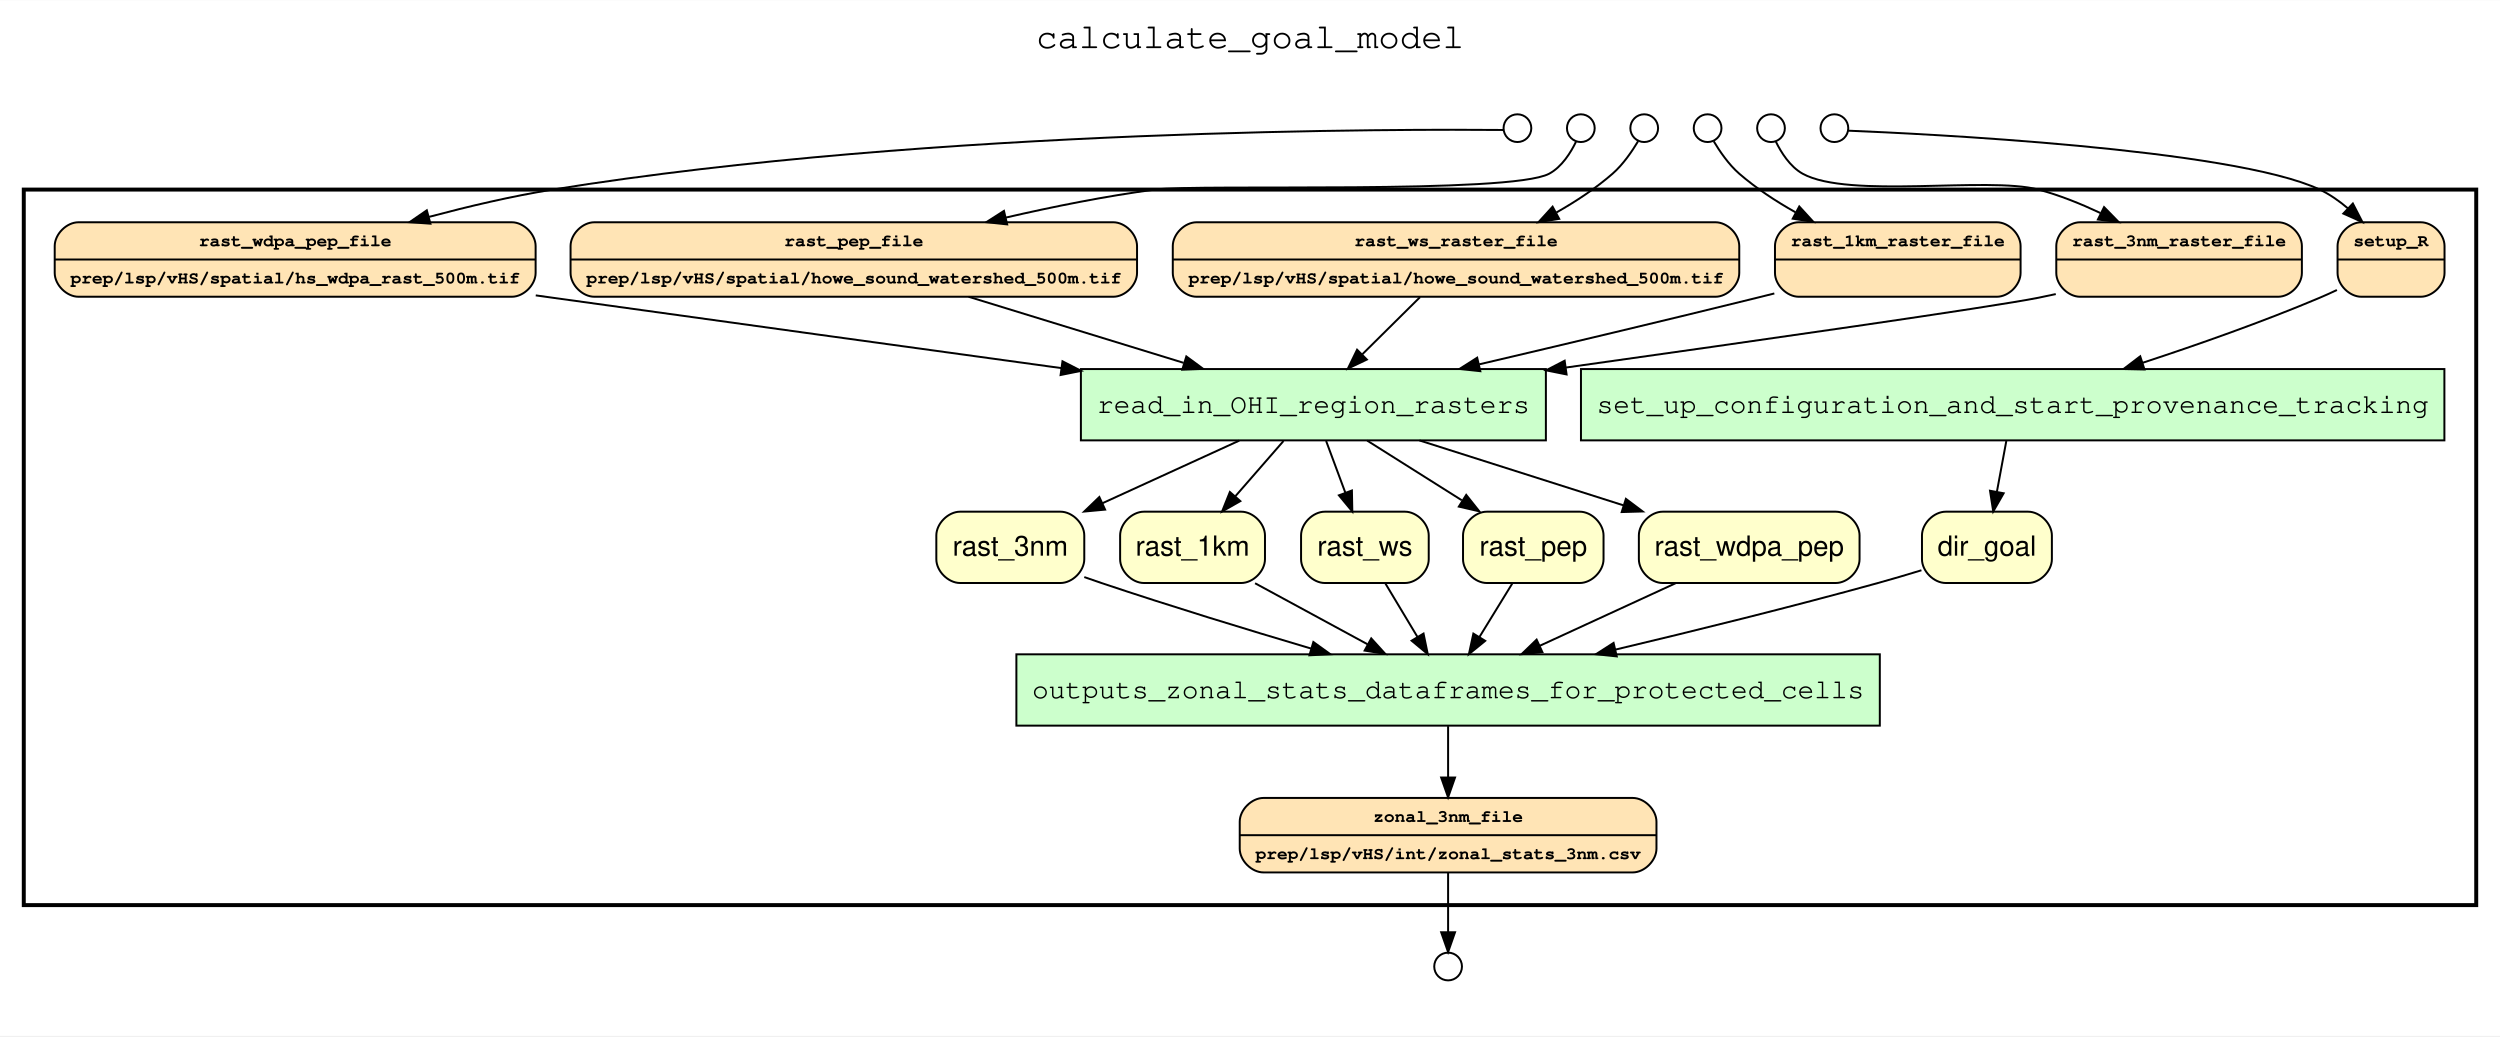
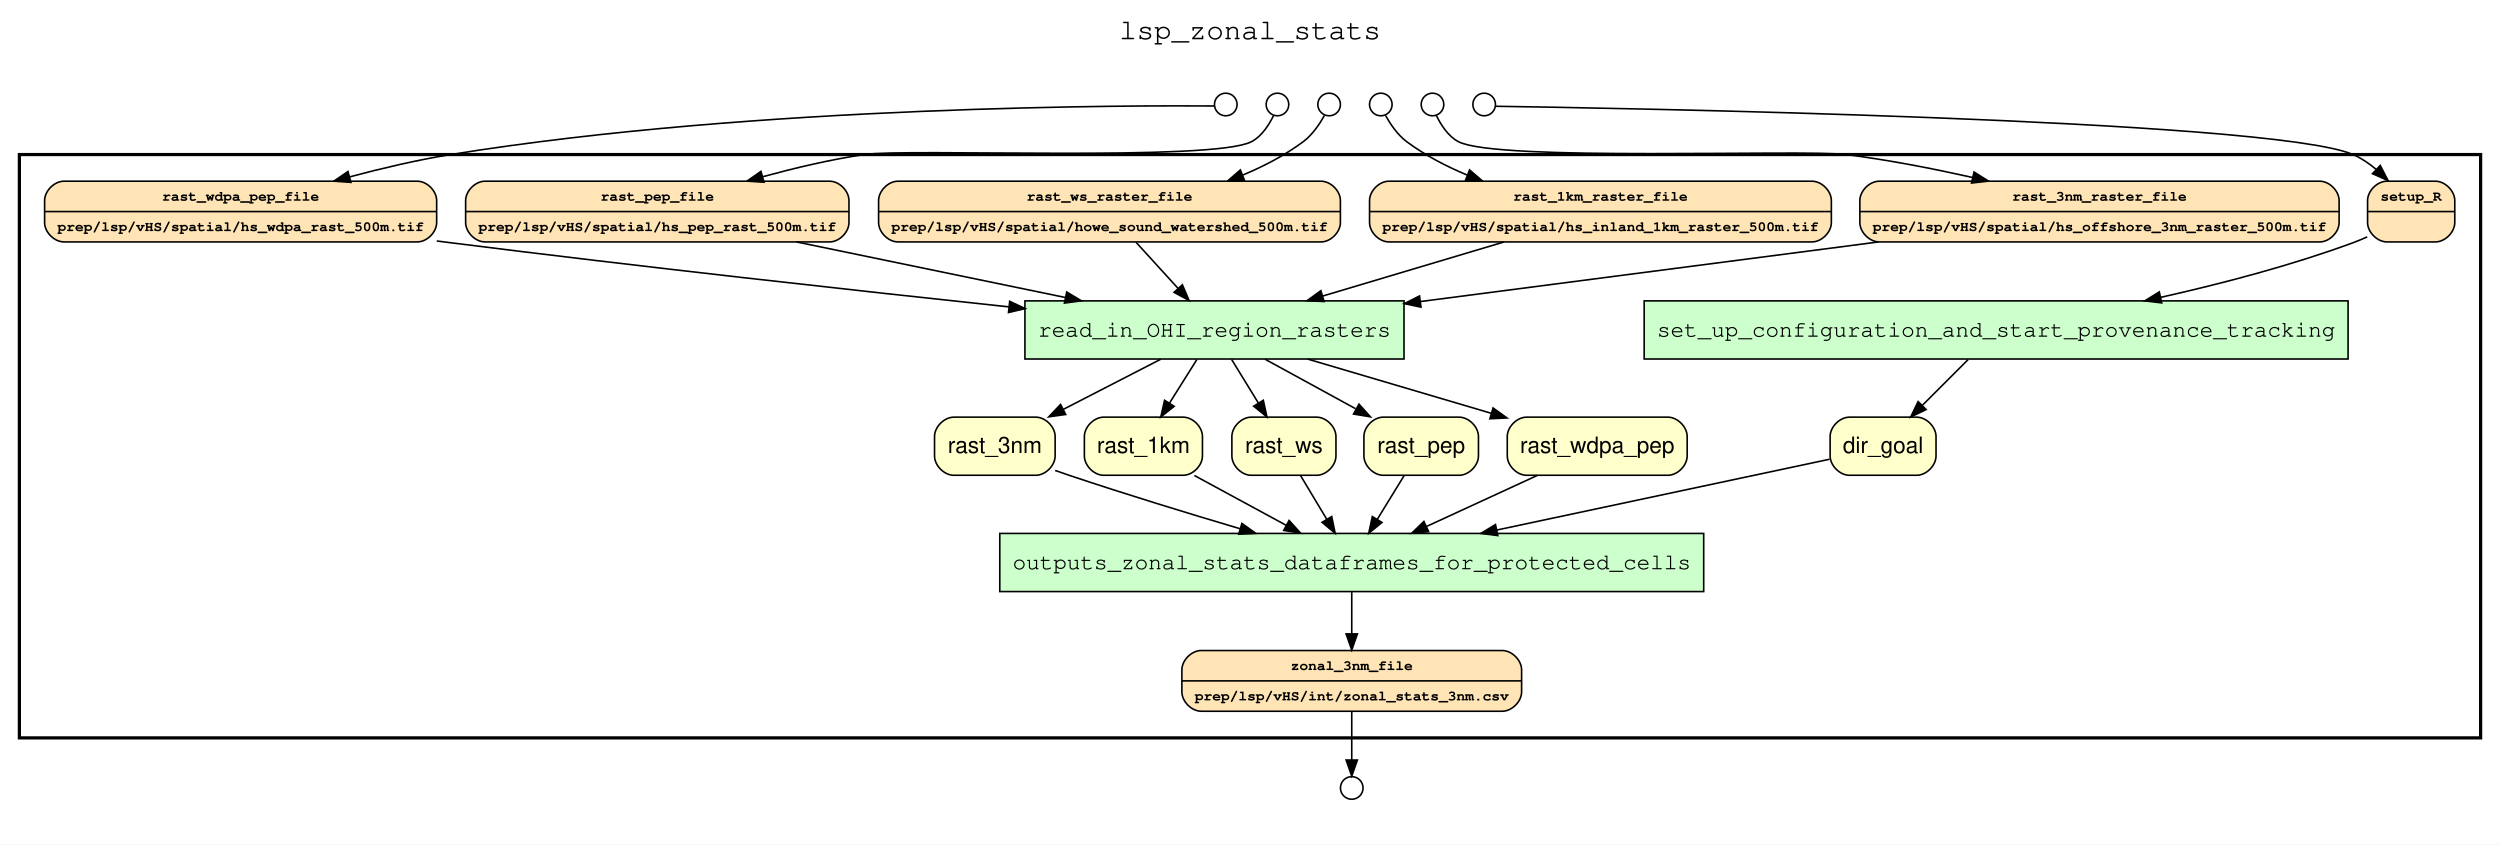
- <svg xmlns="http://www.w3.org/2000/svg" width="1262pt" height="523pt" viewBox="0.00 0.00 1262.00 522.80">
+ <svg xmlns="http://www.w3.org/2000/svg" width="1548pt" height="523pt" viewBox="0.00 0.00 1548.00 522.80">
  <g id="graph0" class="graph" transform="scale(1 1) rotate(0) translate(4 518.8)">
-     <polygon fill="white" stroke="none" points="-4,4 -4,-518.8 1258,-518.8 1258,4 -4,4" />
-     <text text-anchor="middle" x="627" y="-494.6" font-family="Courier,monospace" font-size="18.00">calculate_goal_model</text>
+     <polygon fill="white" stroke="none" points="-4,4 -4,-518.8 1544,-518.8 1544,4 -4,4" />
+     <text text-anchor="middle" x="770" y="-494.6" font-family="Courier,monospace" font-size="18.00">lsp_zonal_stats</text>
    <g id="clust1" class="cluster">
-       <polygon fill="none" stroke="black" stroke-width="2" points="8,-62 8,-423.2 1246,-423.2 1246,-62 8,-62" />
+       <polygon fill="none" stroke="black" stroke-width="2" points="8,-62 8,-423.2 1532,-423.2 1532,-62 8,-62" />
    </g>
    <g id="clust2" class="cluster">
-       <polygon fill="none" stroke="white" stroke-width="2" points="16,-70 16,-415.2 1238,-415.2 1238,-70 16,-70" />
+       <polygon fill="none" stroke="white" stroke-width="2" points="16,-70 16,-415.2 1524,-415.2 1524,-70 16,-70" />
    </g>
    <g id="clust3" class="cluster">
-       <polygon fill="none" stroke="white" stroke-width="2" points="739,-431.2 739,-477.2 945,-477.2 945,-431.2 739,-431.2" />
+       <polygon fill="none" stroke="white" stroke-width="2" points="732,-431.2 732,-477.2 938,-477.2 938,-431.2 732,-431.2" />
    </g>
    <g id="clust4" class="cluster">
-       <polygon fill="none" stroke="white" stroke-width="2" points="747,-439.2 747,-469.2 937,-469.2 937,-439.2 747,-439.2" />
+       <polygon fill="none" stroke="white" stroke-width="2" points="740,-439.2 740,-469.2 930,-469.2 930,-439.2 740,-439.2" />
    </g>
    <g id="clust5" class="cluster">
-       <polygon fill="none" stroke="white" stroke-width="2" points="704,-8 704,-54 750,-54 750,-8 704,-8" />
+       <polygon fill="none" stroke="white" stroke-width="2" points="810,-8 810,-54 856,-54 856,-8 810,-8" />
    </g>
    <g id="clust6" class="cluster">
-       <polygon fill="none" stroke="white" stroke-width="2" points="712,-16 712,-46 742,-46 742,-16 712,-16" />
+       <polygon fill="none" stroke="white" stroke-width="2" points="818,-16 818,-46 848,-46 848,-16 818,-16" />
    </g>
    <g id="node1" class="node">
-       <polygon fill="#ccffcc" stroke="black" points="776.364,-332.6 541.636,-332.6 541.636,-296.6 776.364,-296.6 776.364,-332.6" />
-       <text text-anchor="middle" x="659" y="-310.4" font-family="Courier,monospace" font-size="14.00">read_in_OHI_region_rasters</text>
+       <polygon fill="#ccffcc" stroke="black" points="865.364,-332.6 630.636,-332.6 630.636,-296.6 865.364,-296.6 865.364,-332.6" />
+       <text text-anchor="middle" x="748" y="-310.4" font-family="Courier,monospace" font-size="14.00">read_in_OHI_region_rasters</text>
    </g>
    <g id="node5" class="node">
-       <path fill="#ffffcc" stroke="black" d="M531.343,-260.6C531.343,-260.6 480.657,-260.6 480.657,-260.6 474.657,-260.6 468.657,-254.6 468.657,-248.6 468.657,-248.6 468.657,-236.6 468.657,-236.6 468.657,-230.6 474.657,-224.6 480.657,-224.6 480.657,-224.6 531.343,-224.6 531.343,-224.6 537.343,-224.6 543.343,-230.6 543.343,-236.6 543.343,-236.6 543.343,-248.6 543.343,-248.6 543.343,-254.6 537.343,-260.6 531.343,-260.6" />
-       <text text-anchor="middle" x="506" y="-238.4" font-family="Helvetica,sans-Serif" font-size="14.00">rast_3nm</text>
+       <path fill="#ffffcc" stroke="black" d="M637.343,-260.6C637.343,-260.6 586.657,-260.6 586.657,-260.6 580.657,-260.6 574.657,-254.6 574.657,-248.6 574.657,-248.6 574.657,-236.6 574.657,-236.6 574.657,-230.6 580.657,-224.6 586.657,-224.6 586.657,-224.6 637.343,-224.6 637.343,-224.6 643.343,-224.6 649.343,-230.6 649.343,-236.6 649.343,-236.6 649.343,-248.6 649.343,-248.6 649.343,-254.6 643.343,-260.6 637.343,-260.6" />
+       <text text-anchor="middle" x="612" y="-238.4" font-family="Helvetica,sans-Serif" font-size="14.00">rast_3nm</text>
    </g>
    <g id="edge14" class="edge">
-       <path fill="none" stroke="black" d="M621.572,-296.476C600.749,-286.949 574.646,-275.007 552.519,-264.883" />
-       <polygon fill="black" stroke="black" points="553.856,-261.646 543.306,-260.668 550.944,-268.011 553.856,-261.646" />
+       <path fill="none" stroke="black" d="M714.731,-296.476C696.537,-287.112 673.809,-275.414 654.36,-265.403" />
+       <polygon fill="black" stroke="black" points="655.89,-262.254 645.397,-260.79 652.687,-268.478 655.89,-262.254" />
    </g>
    <g id="node6" class="node">
-       <path fill="#ffffcc" stroke="black" d="M622.561,-260.6C622.561,-260.6 573.439,-260.6 573.439,-260.6 567.439,-260.6 561.439,-254.6 561.439,-248.6 561.439,-248.6 561.439,-236.6 561.439,-236.6 561.439,-230.6 567.439,-224.6 573.439,-224.6 573.439,-224.6 622.561,-224.6 622.561,-224.6 628.561,-224.6 634.561,-230.6 634.561,-236.6 634.561,-236.6 634.561,-248.6 634.561,-248.6 634.561,-254.6 628.561,-260.6 622.561,-260.6" />
-       <text text-anchor="middle" x="598" y="-238.4" font-family="Helvetica,sans-Serif" font-size="14.00">rast_1km</text>
+       <path fill="#ffffcc" stroke="black" d="M728.561,-260.6C728.561,-260.6 679.439,-260.6 679.439,-260.6 673.439,-260.6 667.439,-254.6 667.439,-248.6 667.439,-248.6 667.439,-236.6 667.439,-236.6 667.439,-230.6 673.439,-224.6 679.439,-224.6 679.439,-224.6 728.561,-224.6 728.561,-224.6 734.561,-224.6 740.561,-230.6 740.561,-236.6 740.561,-236.6 740.561,-248.6 740.561,-248.6 740.561,-254.6 734.561,-260.6 728.561,-260.6" />
+       <text text-anchor="middle" x="704" y="-238.4" font-family="Helvetica,sans-Serif" font-size="14.00">rast_1km</text>
    </g>
    <g id="edge15" class="edge">
-       <path fill="none" stroke="black" d="M643.921,-296.297C636.608,-287.905 627.69,-277.67 619.665,-268.461" />
-       <polygon fill="black" stroke="black" points="622.114,-265.944 612.905,-260.704 616.836,-270.543 622.114,-265.944" />
+       <path fill="none" stroke="black" d="M737.124,-296.297C732.008,-288.159 725.805,-278.289 720.155,-269.301" />
+       <polygon fill="black" stroke="black" points="723.036,-267.308 714.751,-260.704 717.11,-271.033 723.036,-267.308" />
    </g>
    <g id="node7" class="node">
-       <path fill="#ffffcc" stroke="black" d="M705.223,-260.6C705.223,-260.6 664.777,-260.6 664.777,-260.6 658.777,-260.6 652.777,-254.6 652.777,-248.6 652.777,-248.6 652.777,-236.6 652.777,-236.6 652.777,-230.6 658.777,-224.6 664.777,-224.6 664.777,-224.6 705.223,-224.6 705.223,-224.6 711.223,-224.6 717.223,-230.6 717.223,-236.6 717.223,-236.6 717.223,-248.6 717.223,-248.6 717.223,-254.6 711.223,-260.6 705.223,-260.6" />
-       <text text-anchor="middle" x="685" y="-238.4" font-family="Helvetica,sans-Serif" font-size="14.00">rast_ws</text>
+       <path fill="#ffffcc" stroke="black" d="M811.223,-260.6C811.223,-260.6 770.777,-260.6 770.777,-260.6 764.777,-260.6 758.777,-254.6 758.777,-248.6 758.777,-248.6 758.777,-236.6 758.777,-236.6 758.777,-230.6 764.777,-224.6 770.777,-224.6 770.777,-224.6 811.223,-224.6 811.223,-224.6 817.223,-224.6 823.223,-230.6 823.223,-236.6 823.223,-236.6 823.223,-248.6 823.223,-248.6 823.223,-254.6 817.223,-260.6 811.223,-260.6" />
+       <text text-anchor="middle" x="791" y="-238.4" font-family="Helvetica,sans-Serif" font-size="14.00">rast_ws</text>
    </g>
    <g id="edge16" class="edge">
-       <path fill="none" stroke="black" d="M665.427,-296.297C668.355,-288.413 671.887,-278.904 675.14,-270.146" />
-       <polygon fill="black" stroke="black" points="678.446,-271.297 678.647,-260.704 671.884,-268.86 678.446,-271.297" />
+       <path fill="none" stroke="black" d="M758.629,-296.297C763.628,-288.159 769.691,-278.289 775.212,-269.301" />
+       <polygon fill="black" stroke="black" points="778.241,-271.057 780.493,-260.704 772.277,-267.393 778.241,-271.057" />
    </g>
    <g id="node8" class="node">
-       <path fill="#ffffcc" stroke="black" d="M793.466,-260.6C793.466,-260.6 746.534,-260.6 746.534,-260.6 740.534,-260.6 734.534,-254.6 734.534,-248.6 734.534,-248.6 734.534,-236.6 734.534,-236.6 734.534,-230.6 740.534,-224.6 746.534,-224.6 746.534,-224.6 793.466,-224.6 793.466,-224.6 799.466,-224.6 805.466,-230.6 805.466,-236.6 805.466,-236.6 805.466,-248.6 805.466,-248.6 805.466,-254.6 799.466,-260.6 793.466,-260.6" />
-       <text text-anchor="middle" x="770" y="-238.4" font-family="Helvetica,sans-Serif" font-size="14.00">rast_pep</text>
+       <path fill="#ffffcc" stroke="black" d="M899.466,-260.6C899.466,-260.6 852.534,-260.6 852.534,-260.6 846.534,-260.6 840.534,-254.6 840.534,-248.6 840.534,-248.6 840.534,-236.6 840.534,-236.6 840.534,-230.6 846.534,-224.6 852.534,-224.6 852.534,-224.6 899.466,-224.6 899.466,-224.6 905.466,-224.6 911.466,-230.6 911.466,-236.6 911.466,-236.6 911.466,-248.6 911.466,-248.6 911.466,-254.6 905.466,-260.6 899.466,-260.6" />
+       <text text-anchor="middle" x="876" y="-238.4" font-family="Helvetica,sans-Serif" font-size="14.00">rast_pep</text>
    </g>
    <g id="edge17" class="edge">
-       <path fill="none" stroke="black" d="M686.154,-296.476C700.533,-287.408 718.381,-276.152 733.91,-266.359" />
-       <polygon fill="black" stroke="black" points="736.15,-269.084 742.742,-260.79 732.416,-263.164 736.15,-269.084" />
+       <path fill="none" stroke="black" d="M779.312,-296.476C796.203,-287.239 817.247,-275.731 835.385,-265.812" />
+       <polygon fill="black" stroke="black" points="837.473,-268.659 844.567,-260.79 834.114,-262.517 837.473,-268.659" />
    </g>
    <g id="node9" class="node">
-       <path fill="#ffffcc" stroke="black" d="M922.702,-260.6C922.702,-260.6 835.298,-260.6 835.298,-260.6 829.298,-260.6 823.298,-254.6 823.298,-248.6 823.298,-248.6 823.298,-236.6 823.298,-236.6 823.298,-230.6 829.298,-224.6 835.298,-224.6 835.298,-224.6 922.702,-224.6 922.702,-224.6 928.702,-224.6 934.702,-230.6 934.702,-236.6 934.702,-236.6 934.702,-248.6 934.702,-248.6 934.702,-254.6 928.702,-260.6 922.702,-260.6" />
-       <text text-anchor="middle" x="879" y="-238.4" font-family="Helvetica,sans-Serif" font-size="14.00">rast_wdpa_pep</text>
+       <path fill="#ffffcc" stroke="black" d="M1028.7,-260.6C1028.7,-260.6 941.298,-260.6 941.298,-260.6 935.298,-260.6 929.298,-254.6 929.298,-248.6 929.298,-248.6 929.298,-236.6 929.298,-236.6 929.298,-230.6 935.298,-224.6 941.298,-224.6 941.298,-224.6 1028.7,-224.6 1028.7,-224.6 1034.7,-224.6 1040.7,-230.6 1040.7,-236.6 1040.7,-236.6 1040.7,-248.6 1040.7,-248.6 1040.7,-254.6 1034.7,-260.6 1028.7,-260.6" />
+       <text text-anchor="middle" x="985" y="-238.4" font-family="Helvetica,sans-Serif" font-size="14.00">rast_wdpa_pep</text>
    </g>
    <g id="edge18" class="edge">
-       <path fill="none" stroke="black" d="M712.537,-296.566C743.543,-286.7 782.761,-274.222 815.341,-263.855" />
-       <polygon fill="black" stroke="black" points="816.755,-267.078 825.223,-260.711 814.633,-260.408 816.755,-267.078" />
+       <path fill="none" stroke="black" d="M805.674,-296.566C839.99,-286.43 883.643,-273.537 919.288,-263.009" />
+       <polygon fill="black" stroke="black" points="920.516,-266.296 929.115,-260.106 918.533,-259.582 920.516,-266.296" />
    </g>
    <g id="node2" class="node">
-       <polygon fill="#ccffcc" stroke="black" points="1229.93,-332.6 794.07,-332.6 794.07,-296.6 1229.93,-296.6 1229.93,-332.6" />
-       <text text-anchor="middle" x="1012" y="-310.4" font-family="Courier,monospace" font-size="14.00">set_up_configuration_and_start_provenance_tracking</text>
+       <polygon fill="#ccffcc" stroke="black" points="1449.93,-332.6 1014.07,-332.6 1014.07,-296.6 1449.93,-296.6 1449.93,-332.6" />
+       <text text-anchor="middle" x="1232" y="-310.4" font-family="Courier,monospace" font-size="14.00">set_up_configuration_and_start_provenance_tracking</text>
    </g>
    <g id="node4" class="node">
-       <path fill="#ffffcc" stroke="black" d="M1019.79,-260.6C1019.79,-260.6 978.213,-260.6 978.213,-260.6 972.213,-260.6 966.213,-254.6 966.213,-248.6 966.213,-248.6 966.213,-236.6 966.213,-236.6 966.213,-230.6 972.213,-224.6 978.213,-224.6 978.213,-224.6 1019.79,-224.6 1019.79,-224.6 1025.79,-224.6 1031.79,-230.6 1031.79,-236.6 1031.79,-236.6 1031.79,-248.6 1031.79,-248.6 1031.79,-254.6 1025.79,-260.6 1019.79,-260.6" />
-       <text text-anchor="middle" x="999" y="-238.4" font-family="Helvetica,sans-Serif" font-size="14.00">dir_goal</text>
+       <path fill="#ffffcc" stroke="black" d="M1182.79,-260.6C1182.79,-260.6 1141.21,-260.6 1141.21,-260.6 1135.21,-260.6 1129.21,-254.6 1129.21,-248.6 1129.21,-248.6 1129.21,-236.6 1129.21,-236.6 1129.21,-230.6 1135.21,-224.6 1141.21,-224.6 1141.21,-224.6 1182.79,-224.6 1182.79,-224.6 1188.79,-224.6 1194.79,-230.6 1194.79,-236.6 1194.79,-236.6 1194.79,-248.6 1194.79,-248.6 1194.79,-254.6 1188.79,-260.6 1182.79,-260.6" />
+       <text text-anchor="middle" x="1162" y="-238.4" font-family="Helvetica,sans-Serif" font-size="14.00">dir_goal</text>
    </g>
    <g id="edge13" class="edge">
-       <path fill="none" stroke="black" d="M1008.79,-296.297C1007.35,-288.583 1005.63,-279.312 1004.04,-270.712" />
-       <polygon fill="black" stroke="black" points="1007.44,-269.897 1002.18,-260.704 1000.56,-271.175 1007.44,-269.897" />
+       <path fill="none" stroke="black" d="M1214.7,-296.297C1206.14,-287.735 1195.66,-277.256 1186.3,-267.904" />
+       <polygon fill="black" stroke="black" points="1188.65,-265.301 1179.1,-260.704 1183.7,-270.25 1188.65,-265.301" />
    </g>
    <g id="node3" class="node">
-       <polygon fill="#ccffcc" stroke="black" points="944.93,-188.6 509.07,-188.6 509.07,-152.6 944.93,-152.6 944.93,-188.6" />
-       <text text-anchor="middle" x="727" y="-166.4" font-family="Courier,monospace" font-size="14.00">outputs_zonal_stats_dataframes_for_protected_cells</text>
+       <polygon fill="#ccffcc" stroke="black" points="1050.93,-188.6 615.07,-188.6 615.07,-152.6 1050.93,-152.6 1050.93,-188.6" />
+       <text text-anchor="middle" x="833" y="-166.4" font-family="Courier,monospace" font-size="14.00">outputs_zonal_stats_dataframes_for_protected_cells</text>
    </g>
    <g id="node16" class="node">
-       <path fill="#ffe4b5" stroke="black" d="M633.816,-78.5C633.816,-78.5 820.184,-78.5 820.184,-78.5 826.184,-78.5 832.184,-84.5 832.184,-90.5 832.184,-90.5 832.184,-104.1 832.184,-104.1 832.184,-110.1 826.184,-116.1 820.184,-116.1 820.184,-116.1 633.816,-116.1 633.816,-116.1 627.816,-116.1 621.816,-110.1 621.816,-104.1 621.816,-104.1 621.816,-90.5 621.816,-90.5 621.816,-84.5 627.816,-78.5 633.816,-78.5" />
-       <text text-anchor="middle" x="727" y="-104" font-family="Courier,monospace" font-weight="bold" font-size="9.00">zonal_3nm_file</text>
-       <polyline fill="none" stroke="black" points="621.816,-97.3 832.184,-97.3 " />
-       <text text-anchor="start" x="629.816" y="-85.2" font-family="Courier,monospace" font-weight="bold" font-size="9.00">prep/lsp/vHS/int/zonal_stats_3nm.csv</text>
+       <path fill="#ffe4b5" stroke="black" d="M739.816,-78.5C739.816,-78.5 926.184,-78.5 926.184,-78.5 932.184,-78.5 938.184,-84.5 938.184,-90.5 938.184,-90.5 938.184,-104.1 938.184,-104.1 938.184,-110.1 932.184,-116.1 926.184,-116.1 926.184,-116.1 739.816,-116.1 739.816,-116.1 733.816,-116.1 727.816,-110.1 727.816,-104.1 727.816,-104.1 727.816,-90.5 727.816,-90.5 727.816,-84.5 733.816,-78.5 739.816,-78.5" />
+       <text text-anchor="middle" x="833" y="-104" font-family="Courier,monospace" font-weight="bold" font-size="9.00">zonal_3nm_file</text>
+       <polyline fill="none" stroke="black" points="727.816,-97.3 938.184,-97.3 " />
+       <text text-anchor="start" x="735.816" y="-85.2" font-family="Courier,monospace" font-weight="bold" font-size="9.00">prep/lsp/vHS/int/zonal_stats_3nm.csv</text>
    </g>
    <g id="edge19" class="edge">
-       <path fill="none" stroke="black" d="M727,-152.34C727,-144.605 727,-135.279 727,-126.568" />
-       <polygon fill="black" stroke="black" points="730.5,-126.396 727,-116.396 723.5,-126.396 730.5,-126.396" />
+       <path fill="none" stroke="black" d="M833,-152.34C833,-144.605 833,-135.279 833,-126.568" />
+       <polygon fill="black" stroke="black" points="836.5,-126.396 833,-116.396 829.5,-126.396 836.5,-126.396" />
+     </g>
+     <g id="edge7" class="edge">
+       <path fill="none" stroke="black" d="M1128.95,-234.568C1081.19,-224.406 991.132,-205.245 922.852,-190.717" />
+       <polygon fill="black" stroke="black" points="923.453,-187.267 912.943,-188.609 921.996,-194.114 923.453,-187.267" />
+     </g>
+     <g id="edge9" class="edge">
+       <path fill="none" stroke="black" d="M649.34,-227.588C652.263,-226.556 655.175,-225.549 658,-224.6 692.635,-212.967 731.499,-201.081 763.789,-191.522" />
+       <polygon fill="black" stroke="black" points="764.986,-194.818 773.588,-188.632 763.006,-188.104 764.986,-194.818" />
+     </g>
+     <g id="edge12" class="edge">
+       <path fill="none" stroke="black" d="M735.557,-224.476C752.658,-215.196 773.982,-203.625 792.319,-193.675" />
+       <polygon fill="black" stroke="black" points="794.202,-196.635 801.322,-188.79 790.863,-190.483 794.202,-196.635" />
    </g>
    <g id="edge2" class="edge">
-       <path fill="none" stroke="black" d="M965.939,-231.028C958.732,-228.822 951.129,-226.57 944,-224.6 900.489,-212.574 851.683,-200.527 811.392,-190.964" />
-       <polygon fill="black" stroke="black" points="812.144,-187.545 801.607,-188.65 810.533,-194.357 812.144,-187.545" />
+       <path fill="none" stroke="black" d="M801.382,-224.297C806.265,-216.159 812.187,-206.289 817.579,-197.301" />
+       <polygon fill="black" stroke="black" points="820.594,-199.08 822.737,-188.704 814.591,-195.479 820.594,-199.08" />
    </g>
    <g id="edge4" class="edge">
-       <path fill="none" stroke="black" d="M543.34,-227.588C546.263,-226.556 549.175,-225.549 552,-224.6 586.635,-212.967 625.499,-201.081 657.789,-191.522" />
-       <polygon fill="black" stroke="black" points="658.986,-194.818 667.588,-188.632 657.006,-188.104 658.986,-194.818" />
-     </g>
-     <g id="edge7" class="edge">
-       <path fill="none" stroke="black" d="M629.557,-224.476C646.658,-215.196 667.982,-203.625 686.319,-193.675" />
-       <polygon fill="black" stroke="black" points="688.202,-196.635 695.322,-188.79 684.863,-190.483 688.202,-196.635" />
-     </g>
-     <g id="edge9" class="edge">
-       <path fill="none" stroke="black" d="M695.382,-224.297C700.265,-216.159 706.187,-206.289 711.579,-197.301" />
-       <polygon fill="black" stroke="black" points="714.594,-199.08 716.737,-188.704 708.591,-195.479 714.594,-199.08" />
+       <path fill="none" stroke="black" d="M865.371,-224.297C860.372,-216.159 854.309,-206.289 848.788,-197.301" />
+       <polygon fill="black" stroke="black" points="851.723,-195.393 843.507,-188.704 845.759,-199.057 851.723,-195.393" />
+     </g>
+     <g id="edge6" class="edge">
+       <path fill="none" stroke="black" d="M947.817,-224.476C927.13,-214.949 901.198,-203.007 879.215,-192.883" />
+       <polygon fill="black" stroke="black" points="880.61,-189.672 870.063,-188.668 877.682,-196.03 880.61,-189.672" />
+     </g>
+     <g id="node10" class="node">
+       <path fill="#ffe4b5" stroke="black" d="M1474,-369.1C1474,-369.1 1504,-369.1 1504,-369.1 1510,-369.1 1516,-375.1 1516,-381.1 1516,-381.1 1516,-394.7 1516,-394.7 1516,-400.7 1510,-406.7 1504,-406.7 1504,-406.7 1474,-406.7 1474,-406.7 1468,-406.7 1462,-400.7 1462,-394.7 1462,-394.7 1462,-381.1 1462,-381.1 1462,-375.1 1468,-369.1 1474,-369.1" />
+       <text text-anchor="middle" x="1488.9" y="-394.6" font-family="Courier,monospace" font-weight="bold" font-size="9.00">setup_R</text>
+       <polyline fill="none" stroke="black" points="1462,-387.9 1515.79,-387.9 " />
+       <text text-anchor="middle" x="1488.9" y="-375.8" font-family="Courier,monospace" font-weight="bold" font-size="9.00"> </text>
    </g>
    <g id="edge11" class="edge">
-       <path fill="none" stroke="black" d="M759.371,-224.297C754.372,-216.159 748.309,-206.289 742.788,-197.301" />
-       <polygon fill="black" stroke="black" points="745.723,-195.393 737.507,-188.704 739.759,-199.057 745.723,-195.393" />
+       <path fill="none" stroke="black" d="M1461.78,-372.229C1458.86,-370.906 1455.89,-369.666 1453,-368.6 1415.02,-354.614 1371.99,-343.326 1334.06,-334.82" />
+       <polygon fill="black" stroke="black" points="1334.54,-331.342 1324.02,-332.606 1333.03,-338.178 1334.54,-331.342" />
+     </g>
+     <g id="node11" class="node">
+       <path fill="#ffe4b5" stroke="black" d="M1159.62,-369.1C1159.62,-369.1 1432.38,-369.1 1432.38,-369.1 1438.38,-369.1 1444.38,-375.1 1444.38,-381.1 1444.38,-381.1 1444.38,-394.7 1444.38,-394.7 1444.38,-400.7 1438.38,-406.7 1432.38,-406.7 1432.38,-406.7 1159.62,-406.7 1159.62,-406.7 1153.62,-406.7 1147.62,-400.7 1147.62,-394.7 1147.62,-394.7 1147.62,-381.1 1147.62,-381.1 1147.62,-375.1 1153.62,-369.1 1159.62,-369.1" />
+       <text text-anchor="middle" x="1296" y="-394.6" font-family="Courier,monospace" font-weight="bold" font-size="9.00">rast_3nm_raster_file</text>
+       <polyline fill="none" stroke="black" points="1147.62,-387.9 1444.38,-387.9 " />
+       <text text-anchor="start" x="1155.62" y="-375.8" font-family="Courier,monospace" font-weight="bold" font-size="9.00">prep/lsp/vHS/spatial/hs_offshore_3nm_raster_500m.tif</text>
    </g>
    <g id="edge1" class="edge">
-       <path fill="none" stroke="black" d="M841.817,-224.476C821.13,-214.949 795.198,-203.007 773.215,-192.883" />
-       <polygon fill="black" stroke="black" points="774.61,-189.672 764.063,-188.668 771.682,-196.03 774.61,-189.672" />
-     </g>
-     <g id="node10" class="node">
-       <path fill="#ffe4b5" stroke="black" d="M1188,-369.1C1188,-369.1 1218,-369.1 1218,-369.1 1224,-369.1 1230,-375.1 1230,-381.1 1230,-381.1 1230,-394.7 1230,-394.7 1230,-400.7 1224,-406.7 1218,-406.7 1218,-406.7 1188,-406.7 1188,-406.7 1182,-406.7 1176,-400.7 1176,-394.7 1176,-394.7 1176,-381.1 1176,-381.1 1176,-375.1 1182,-369.1 1188,-369.1" />
-       <text text-anchor="middle" x="1202.9" y="-394.6" font-family="Courier,monospace" font-weight="bold" font-size="9.00">setup_R</text>
-       <polyline fill="none" stroke="black" points="1176,-387.9 1229.79,-387.9 " />
-       <text text-anchor="middle" x="1202.9" y="-375.8" font-family="Courier,monospace" font-weight="bold" font-size="9.00"> </text>
-     </g>
-     <g id="edge6" class="edge">
-       <path fill="none" stroke="black" d="M1175.67,-372.507C1172.77,-371.13 1169.84,-369.801 1167,-368.6 1138.18,-356.418 1105.5,-344.917 1077.6,-335.762" />
-       <polygon fill="black" stroke="black" points="1078.54,-332.387 1067.95,-332.625 1076.38,-339.044 1078.54,-332.387" />
-     </g>
-     <g id="node11" class="node">
-       <path fill="#ffe4b5" stroke="black" d="M1046.01,-369.1C1046.01,-369.1 1145.99,-369.1 1145.99,-369.1 1151.99,-369.1 1157.99,-375.1 1157.99,-381.1 1157.99,-381.1 1157.99,-394.7 1157.99,-394.7 1157.99,-400.7 1151.99,-406.7 1145.99,-406.7 1145.99,-406.7 1046.01,-406.7 1046.01,-406.7 1040.01,-406.7 1034.01,-400.7 1034.01,-394.7 1034.01,-394.7 1034.01,-381.1 1034.01,-381.1 1034.01,-375.1 1040.01,-369.1 1046.01,-369.1" />
-       <text text-anchor="middle" x="1096" y="-394.6" font-family="Courier,monospace" font-weight="bold" font-size="9.00">rast_3nm_raster_file</text>
-       <polyline fill="none" stroke="black" points="1034.01,-387.9 1157.99,-387.9 " />
-       <text text-anchor="middle" x="1096" y="-375.8" font-family="Courier,monospace" font-weight="bold" font-size="9.00"> </text>
+       <path fill="none" stroke="black" d="M1159.13,-369.092C1072.22,-357.784 960.511,-343.25 875.477,-332.186" />
+       <polygon fill="black" stroke="black" points="875.873,-328.708 865.505,-330.888 874.969,-335.65 875.873,-328.708" />
+     </g>
+     <g id="node12" class="node">
+       <path fill="#ffe4b5" stroke="black" d="M856.022,-369.1C856.022,-369.1 1117.98,-369.1 1117.98,-369.1 1123.98,-369.1 1129.98,-375.1 1129.98,-381.1 1129.98,-381.1 1129.98,-394.7 1129.98,-394.7 1129.98,-400.7 1123.98,-406.7 1117.98,-406.7 1117.98,-406.7 856.022,-406.7 856.022,-406.7 850.022,-406.7 844.022,-400.7 844.022,-394.7 844.022,-394.7 844.022,-381.1 844.022,-381.1 844.022,-375.1 850.022,-369.1 856.022,-369.1" />
+       <text text-anchor="middle" x="987" y="-394.6" font-family="Courier,monospace" font-weight="bold" font-size="9.00">rast_1km_raster_file</text>
+       <polyline fill="none" stroke="black" points="844.022,-387.9 1129.98,-387.9 " />
+       <text text-anchor="start" x="852.022" y="-375.8" font-family="Courier,monospace" font-weight="bold" font-size="9.00">prep/lsp/vHS/spatial/hs_inland_1km_raster_500m.tif</text>
+     </g>
+     <g id="edge3" class="edge">
+       <path fill="none" stroke="black" d="M927.307,-369.092C893.184,-358.912 850.296,-346.118 815.021,-335.594" />
+       <polygon fill="black" stroke="black" points="815.87,-332.195 805.287,-332.69 813.869,-338.903 815.87,-332.195" />
+     </g>
+     <g id="node13" class="node">
+       <path fill="#ffe4b5" stroke="black" d="M552.022,-369.1C552.022,-369.1 813.978,-369.1 813.978,-369.1 819.978,-369.1 825.978,-375.1 825.978,-381.1 825.978,-381.1 825.978,-394.7 825.978,-394.7 825.978,-400.7 819.978,-406.7 813.978,-406.7 813.978,-406.7 552.022,-406.7 552.022,-406.7 546.022,-406.7 540.022,-400.7 540.022,-394.7 540.022,-394.7 540.022,-381.1 540.022,-381.1 540.022,-375.1 546.022,-369.1 552.022,-369.1" />
+       <text text-anchor="middle" x="683" y="-394.6" font-family="Courier,monospace" font-weight="bold" font-size="9.00">rast_ws_raster_file</text>
+       <polyline fill="none" stroke="black" points="540.022,-387.9 825.978,-387.9 " />
+       <text text-anchor="start" x="548.022" y="-375.8" font-family="Courier,monospace" font-weight="bold" font-size="9.00">prep/lsp/vHS/spatial/howe_sound_watershed_500m.tif</text>
+     </g>
+     <g id="edge5" class="edge">
+       <path fill="none" stroke="black" d="M699.402,-368.908C707.277,-360.27 716.838,-349.783 725.389,-340.402" />
+       <polygon fill="black" stroke="black" points="728.125,-342.596 732.276,-332.848 722.952,-337.88 728.125,-342.596" />
+     </g>
+     <g id="node14" class="node">
+       <path fill="#ffe4b5" stroke="black" d="M296.318,-369.1C296.318,-369.1 509.682,-369.1 509.682,-369.1 515.682,-369.1 521.682,-375.1 521.682,-381.1 521.682,-381.1 521.682,-394.7 521.682,-394.7 521.682,-400.7 515.682,-406.7 509.682,-406.7 509.682,-406.7 296.318,-406.7 296.318,-406.7 290.318,-406.7 284.318,-400.7 284.318,-394.7 284.318,-394.7 284.318,-381.1 284.318,-381.1 284.318,-375.1 290.318,-369.1 296.318,-369.1" />
+       <text text-anchor="middle" x="403" y="-394.6" font-family="Courier,monospace" font-weight="bold" font-size="9.00">rast_pep_file</text>
+       <polyline fill="none" stroke="black" points="284.318,-387.9 521.682,-387.9 " />
+       <text text-anchor="start" x="292.318" y="-375.8" font-family="Courier,monospace" font-weight="bold" font-size="9.00">prep/lsp/vHS/spatial/hs_pep_rast_500m.tif</text>
    </g>
    <g id="edge8" class="edge">
-       <path fill="none" stroke="black" d="M1033.75,-370.448C1030.8,-369.796 1027.87,-369.176 1025,-368.6 1001.67,-363.918 882.614,-346.884 786.529,-333.375" />
-       <polygon fill="black" stroke="black" points="786.81,-329.88 776.42,-331.955 785.836,-336.812 786.81,-329.88" />
-     </g>
-     <g id="node12" class="node">
-       <path fill="#ffe4b5" stroke="black" d="M904.009,-369.1C904.009,-369.1 1003.99,-369.1 1003.99,-369.1 1009.99,-369.1 1015.99,-375.1 1015.99,-381.1 1015.99,-381.1 1015.99,-394.7 1015.99,-394.7 1015.99,-400.7 1009.99,-406.7 1003.99,-406.7 1003.99,-406.7 904.009,-406.7 904.009,-406.7 898.009,-406.7 892.009,-400.7 892.009,-394.7 892.009,-394.7 892.009,-381.1 892.009,-381.1 892.009,-375.1 898.009,-369.1 904.009,-369.1" />
-       <text text-anchor="middle" x="954" y="-394.6" font-family="Courier,monospace" font-weight="bold" font-size="9.00">rast_1km_raster_file</text>
-       <polyline fill="none" stroke="black" points="892.009,-387.9 1015.99,-387.9 " />
-       <text text-anchor="middle" x="954" y="-375.8" font-family="Courier,monospace" font-weight="bold" font-size="9.00"> </text>
-     </g>
-     <g id="edge10" class="edge">
-       <path fill="none" stroke="black" d="M891.68,-370.762C888.747,-370.026 885.842,-369.302 883,-368.6 836.668,-357.149 784.816,-344.848 742.677,-334.981" />
-       <polygon fill="black" stroke="black" points="743.272,-331.526 732.737,-332.657 741.678,-338.342 743.272,-331.526" />
-     </g>
-     <g id="node13" class="node">
-       <path fill="#ffe4b5" stroke="black" d="M600.022,-369.1C600.022,-369.1 861.978,-369.1 861.978,-369.1 867.978,-369.1 873.978,-375.1 873.978,-381.1 873.978,-381.1 873.978,-394.7 873.978,-394.7 873.978,-400.7 867.978,-406.7 861.978,-406.7 861.978,-406.7 600.022,-406.7 600.022,-406.7 594.022,-406.7 588.022,-400.7 588.022,-394.7 588.022,-394.7 588.022,-381.1 588.022,-381.1 588.022,-375.1 594.022,-369.1 600.022,-369.1" />
-       <text text-anchor="middle" x="731" y="-394.6" font-family="Courier,monospace" font-weight="bold" font-size="9.00">rast_ws_raster_file</text>
-       <polyline fill="none" stroke="black" points="588.022,-387.9 873.978,-387.9 " />
-       <text text-anchor="start" x="596.022" y="-375.8" font-family="Courier,monospace" font-weight="bold" font-size="9.00">prep/lsp/vHS/spatial/howe_sound_watershed_500m.tif</text>
-     </g>
-     <g id="edge12" class="edge">
-       <path fill="none" stroke="black" d="M712.831,-368.908C704.022,-360.184 693.306,-349.573 683.762,-340.121" />
-       <polygon fill="black" stroke="black" points="685.986,-337.398 676.418,-332.848 681.06,-342.372 685.986,-337.398" />
-     </g>
-     <g id="node14" class="node">
-       <path fill="#ffe4b5" stroke="black" d="M296.022,-369.1C296.022,-369.1 557.978,-369.1 557.978,-369.1 563.978,-369.1 569.978,-375.1 569.978,-381.1 569.978,-381.1 569.978,-394.7 569.978,-394.7 569.978,-400.7 563.978,-406.7 557.978,-406.7 557.978,-406.7 296.022,-406.7 296.022,-406.7 290.022,-406.7 284.022,-400.7 284.022,-394.7 284.022,-394.7 284.022,-381.1 284.022,-381.1 284.022,-375.1 290.022,-369.1 296.022,-369.1" />
-       <text text-anchor="middle" x="427" y="-394.6" font-family="Courier,monospace" font-weight="bold" font-size="9.00">rast_pep_file</text>
-       <polyline fill="none" stroke="black" points="284.022,-387.9 569.978,-387.9 " />
-       <text text-anchor="start" x="292.022" y="-375.8" font-family="Courier,monospace" font-weight="bold" font-size="9.00">prep/lsp/vHS/spatial/howe_sound_watershed_500m.tif</text>
-     </g>
-     <g id="edge3" class="edge">
-       <path fill="none" stroke="black" d="M484.945,-369.092C517.927,-358.956 559.345,-346.227 593.503,-335.729" />
-       <polygon fill="black" stroke="black" points="594.86,-338.973 603.391,-332.69 592.804,-332.282 594.86,-338.973" />
+       <path fill="none" stroke="black" d="M489.168,-369.092C539.887,-358.61 604.021,-345.356 655.759,-334.663" />
+       <polygon fill="black" stroke="black" points="656.516,-338.081 665.601,-332.629 655.1,-331.226 656.516,-338.081" />
    </g>
    <g id="node15" class="node">
      <path fill="#ffe4b5" stroke="black" d="M35.619,-369.1C35.619,-369.1 254.381,-369.1 254.381,-369.1 260.381,-369.1 266.381,-375.1 266.381,-381.1 266.381,-381.1 266.381,-394.7 266.381,-394.7 266.381,-400.7 260.381,-406.7 254.381,-406.7 254.381,-406.7 35.619,-406.7 35.619,-406.7 29.619,-406.7 23.619,-400.7 23.619,-394.7 23.619,-394.7 23.619,-381.1 23.619,-381.1 23.619,-375.1 29.619,-369.1 35.619,-369.1" />
      <text text-anchor="middle" x="145" y="-394.6" font-family="Courier,monospace" font-weight="bold" font-size="9.00">rast_wdpa_pep_file</text>
      <polyline fill="none" stroke="black" points="23.619,-387.9 266.381,-387.9 " />
      <text text-anchor="start" x="31.619" y="-375.8" font-family="Courier,monospace" font-weight="bold" font-size="9.00">prep/lsp/vHS/spatial/hs_wdpa_rast_500m.tif</text>
    </g>
-     <g id="edge5" class="edge">
-       <path fill="none" stroke="black" d="M266.442,-369.794C269.322,-369.392 272.178,-368.993 275,-368.6 360.638,-356.662 457.04,-343.358 531.83,-333.065" />
-       <polygon fill="black" stroke="black" points="532.34,-336.527 541.77,-331.697 531.386,-329.593 532.34,-336.527" />
+     <g id="edge10" class="edge">
+       <path fill="none" stroke="black" d="M266.429,-369.696C269.313,-369.323 272.173,-368.957 275,-368.6 391.985,-353.815 525.52,-339.045 620.805,-328.867" />
+       <polygon fill="black" stroke="black" points="621.203,-332.344 630.775,-327.804 620.46,-325.384 621.203,-332.344" />
    </g>
    <g id="node23" class="node">
-       <ellipse fill="none" stroke="black" cx="727" cy="-31" rx="7" ry="7" />
+       <ellipse fill="none" stroke="black" cx="833" cy="-31" rx="7" ry="7" />
    </g>
    <g id="edge26" class="edge">
-       <path fill="none" stroke="black" d="M727,-78.389C727,-68.983 727,-57.539 727,-48.371" />
-       <polygon fill="black" stroke="black" points="730.5,-48.301 727,-38.301 723.5,-48.301 730.5,-48.301" />
+       <path fill="none" stroke="black" d="M833,-78.389C833,-68.983 833,-57.539 833,-48.371" />
+       <polygon fill="black" stroke="black" points="836.5,-48.301 833,-38.301 829.5,-48.301 836.5,-48.301" />
    </g>
    <g id="node17" class="node">
-       <ellipse fill="none" stroke="black" cx="922" cy="-454.2" rx="7" ry="7" />
+       <ellipse fill="none" stroke="black" cx="915" cy="-454.2" rx="7" ry="7" />
    </g>
    <g id="edge20" class="edge">
-       <path fill="none" stroke="black" d="M929.027,-452.932C964.401,-451.497 1123.03,-443.984 1167,-423.2 1172.07,-420.802 1176.89,-417.411 1181.26,-413.685" />
-       <polygon fill="black" stroke="black" points="1183.72,-416.173 1188.58,-406.759 1178.91,-411.086 1183.72,-416.173" />
+       <path fill="none" stroke="black" d="M922.224,-453.098C982.581,-452.209 1402.03,-445.262 1453,-423.2 1458.15,-420.971 1463.01,-417.663 1467.38,-413.967" />
+       <polygon fill="black" stroke="black" points="1469.85,-416.457 1474.71,-407.045 1465.04,-411.368 1469.85,-416.457" />
    </g>
    <g id="node18" class="node">
-       <ellipse fill="none" stroke="black" cx="890" cy="-454.2" rx="7" ry="7" />
+       <ellipse fill="none" stroke="black" cx="883" cy="-454.2" rx="7" ry="7" />
    </g>
    <g id="edge21" class="edge">
-       <path fill="none" stroke="black" d="M892.465,-447.382C895.02,-442.152 899.551,-434.762 906,-431.2 929.201,-418.387 999.377,-429.977 1025,-423.2 1035.53,-420.415 1046.37,-416.047 1056.32,-411.35" />
-       <polygon fill="black" stroke="black" points="1058.13,-414.359 1065.54,-406.786 1055.02,-408.086 1058.13,-414.359" />
+       <path fill="none" stroke="black" d="M885.437,-447.332C887.974,-442.066 892.491,-434.652 899,-431.2 922.571,-418.698 1112.52,-426.505 1139,-423.2 1164.78,-419.981 1192.59,-414.564 1217.53,-408.975" />
+       <polygon fill="black" stroke="black" points="1218.33,-412.382 1227.3,-406.744 1216.77,-405.558 1218.33,-412.382" />
    </g>
    <g id="node19" class="node">
-       <ellipse fill="none" stroke="black" cx="858" cy="-454.2" rx="7" ry="7" />
+       <ellipse fill="none" stroke="black" cx="851" cy="-454.2" rx="7" ry="7" />
    </g>
    <g id="edge22" class="edge">
-       <path fill="none" stroke="black" d="M861.091,-447.586C863.952,-442.776 868.576,-435.902 874,-431.2 882.453,-423.873 892.392,-417.349 902.338,-411.749" />
-       <polygon fill="black" stroke="black" points="904.274,-414.682 911.43,-406.869 900.964,-408.514 904.274,-414.682" />
+       <path fill="none" stroke="black" d="M853.926,-447.381C856.683,-442.441 861.244,-435.49 867,-431.2 878.188,-422.862 891.162,-416.063 904.358,-410.552" />
+       <polygon fill="black" stroke="black" points="905.96,-413.682 913.983,-406.763 903.396,-407.169 905.96,-413.682" />
    </g>
    <g id="node20" class="node">
-       <ellipse fill="none" stroke="black" cx="826" cy="-454.2" rx="7" ry="7" />
+       <ellipse fill="none" stroke="black" cx="819" cy="-454.2" rx="7" ry="7" />
    </g>
    <g id="edge23" class="edge">
-       <path fill="none" stroke="black" d="M822.903,-447.593C820.038,-442.788 815.412,-435.916 810,-431.2 801.559,-423.844 791.62,-417.281 781.693,-411.646" />
-       <polygon fill="black" stroke="black" points="783.083,-408.419 772.623,-406.736 779.751,-414.575 783.083,-408.419" />
+       <path fill="none" stroke="black" d="M816.074,-447.381C813.317,-442.441 808.756,-435.49 803,-431.2 791.812,-422.862 778.838,-416.063 765.642,-410.552" />
+       <polygon fill="black" stroke="black" points="766.604,-407.169 756.017,-406.763 764.04,-413.682 766.604,-407.169" />
    </g>
    <g id="node21" class="node">
-       <ellipse fill="none" stroke="black" cx="794" cy="-454.2" rx="7" ry="7" />
+       <ellipse fill="none" stroke="black" cx="787" cy="-454.2" rx="7" ry="7" />
    </g>
    <g id="edge24" class="edge">
-       <path fill="none" stroke="black" d="M791.557,-447.342C789.017,-442.084 784.497,-434.674 778,-431.2 758.486,-420.764 600.939,-426.092 579,-423.2 554.249,-419.937 527.59,-414.57 503.615,-409.039" />
-       <polygon fill="black" stroke="black" points="504.406,-405.629 493.87,-406.748 502.804,-412.444 504.406,-405.629" />
+       <path fill="none" stroke="black" d="M784.563,-447.332C782.026,-442.066 777.509,-434.652 771,-431.2 747.429,-418.698 557.391,-427.123 531,-423.2 510.365,-420.133 488.288,-414.935 468.38,-409.5" />
+       <polygon fill="black" stroke="black" points="469.066,-406.058 458.493,-406.735 467.181,-412.799 469.066,-406.058" />
    </g>
    <g id="node22" class="node">
-       <ellipse fill="none" stroke="black" cx="762" cy="-454.2" rx="7" ry="7" />
+       <ellipse fill="none" stroke="black" cx="755" cy="-454.2" rx="7" ry="7" />
    </g>
    <g id="edge25" class="edge">
-       <path fill="none" stroke="black" d="M754.792,-453.285C710.303,-453.703 468.604,-454.393 275,-423.2 254.497,-419.897 232.544,-414.747 212.625,-409.432" />
-       <polygon fill="black" stroke="black" points="213.288,-405.986 202.72,-406.733 211.448,-412.739 213.288,-405.986" />
+       <path fill="none" stroke="black" d="M747.896,-453.275C704.045,-453.634 465.818,-454.032 275,-423.2 254.499,-419.887 232.546,-414.735 212.627,-409.421" />
+       <polygon fill="black" stroke="black" points="213.29,-405.974 202.722,-406.722 211.45,-412.728 213.29,-405.974" />
    </g>
  </g>
</svg>
